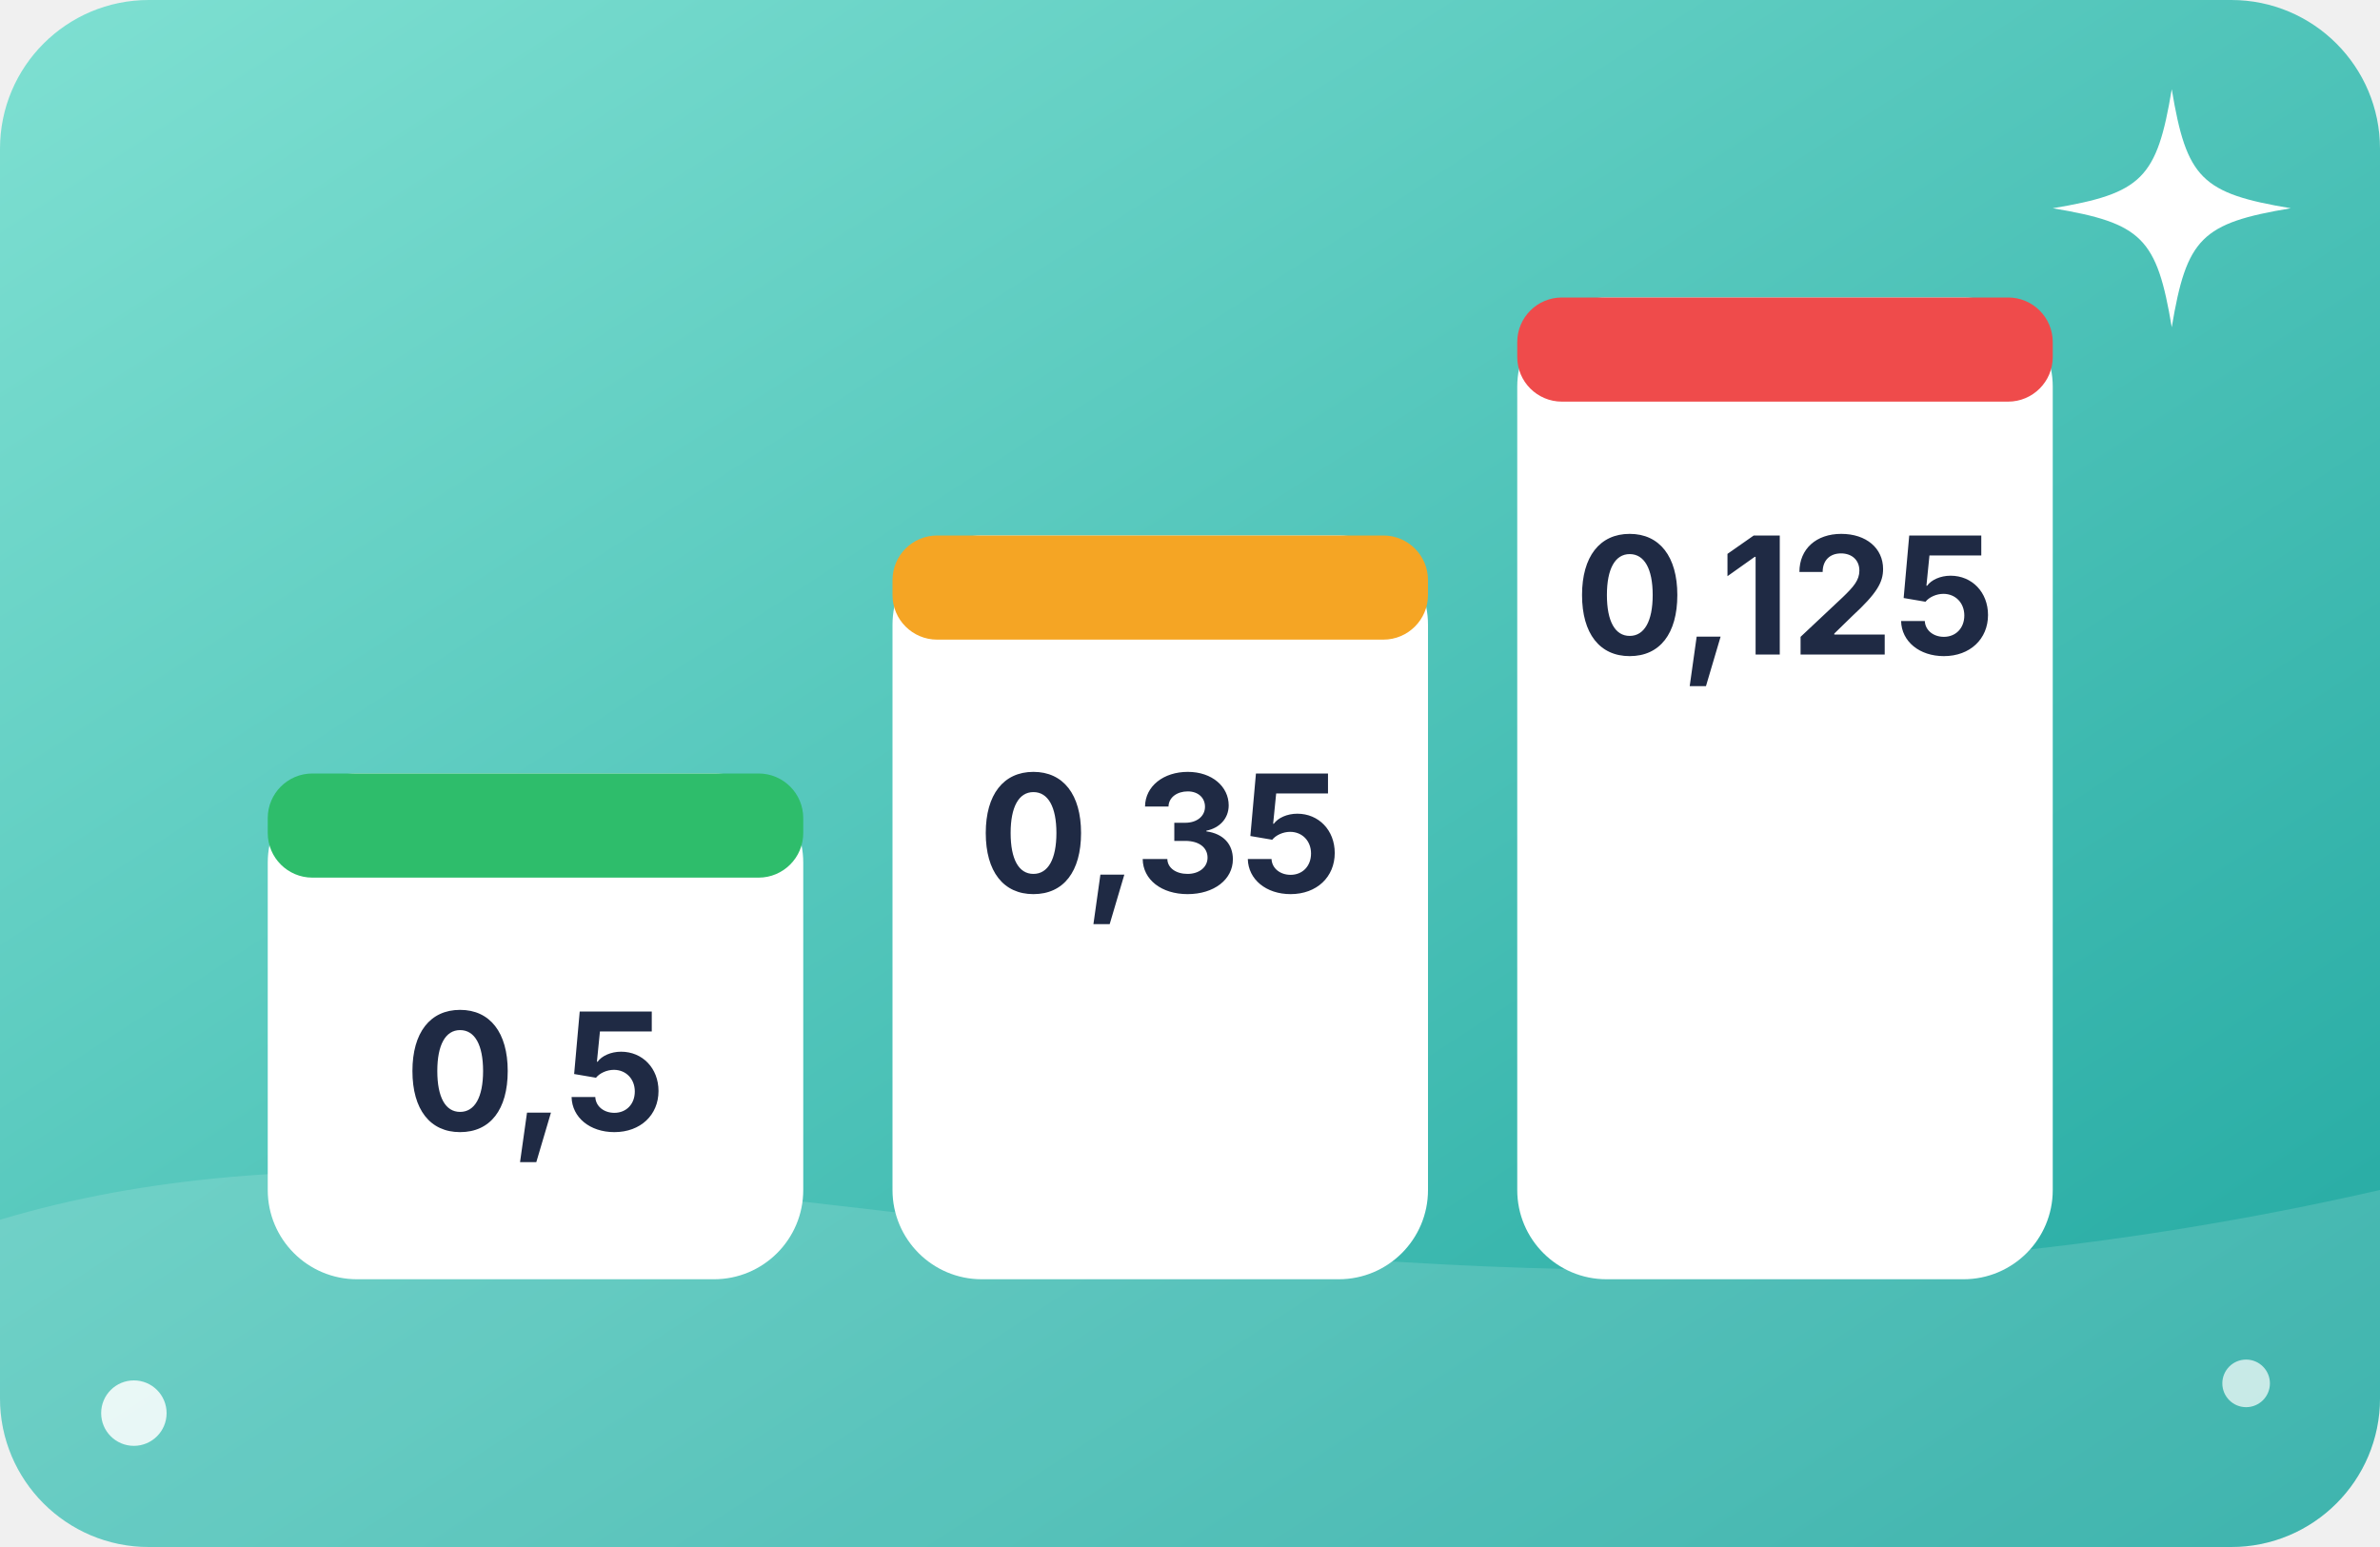
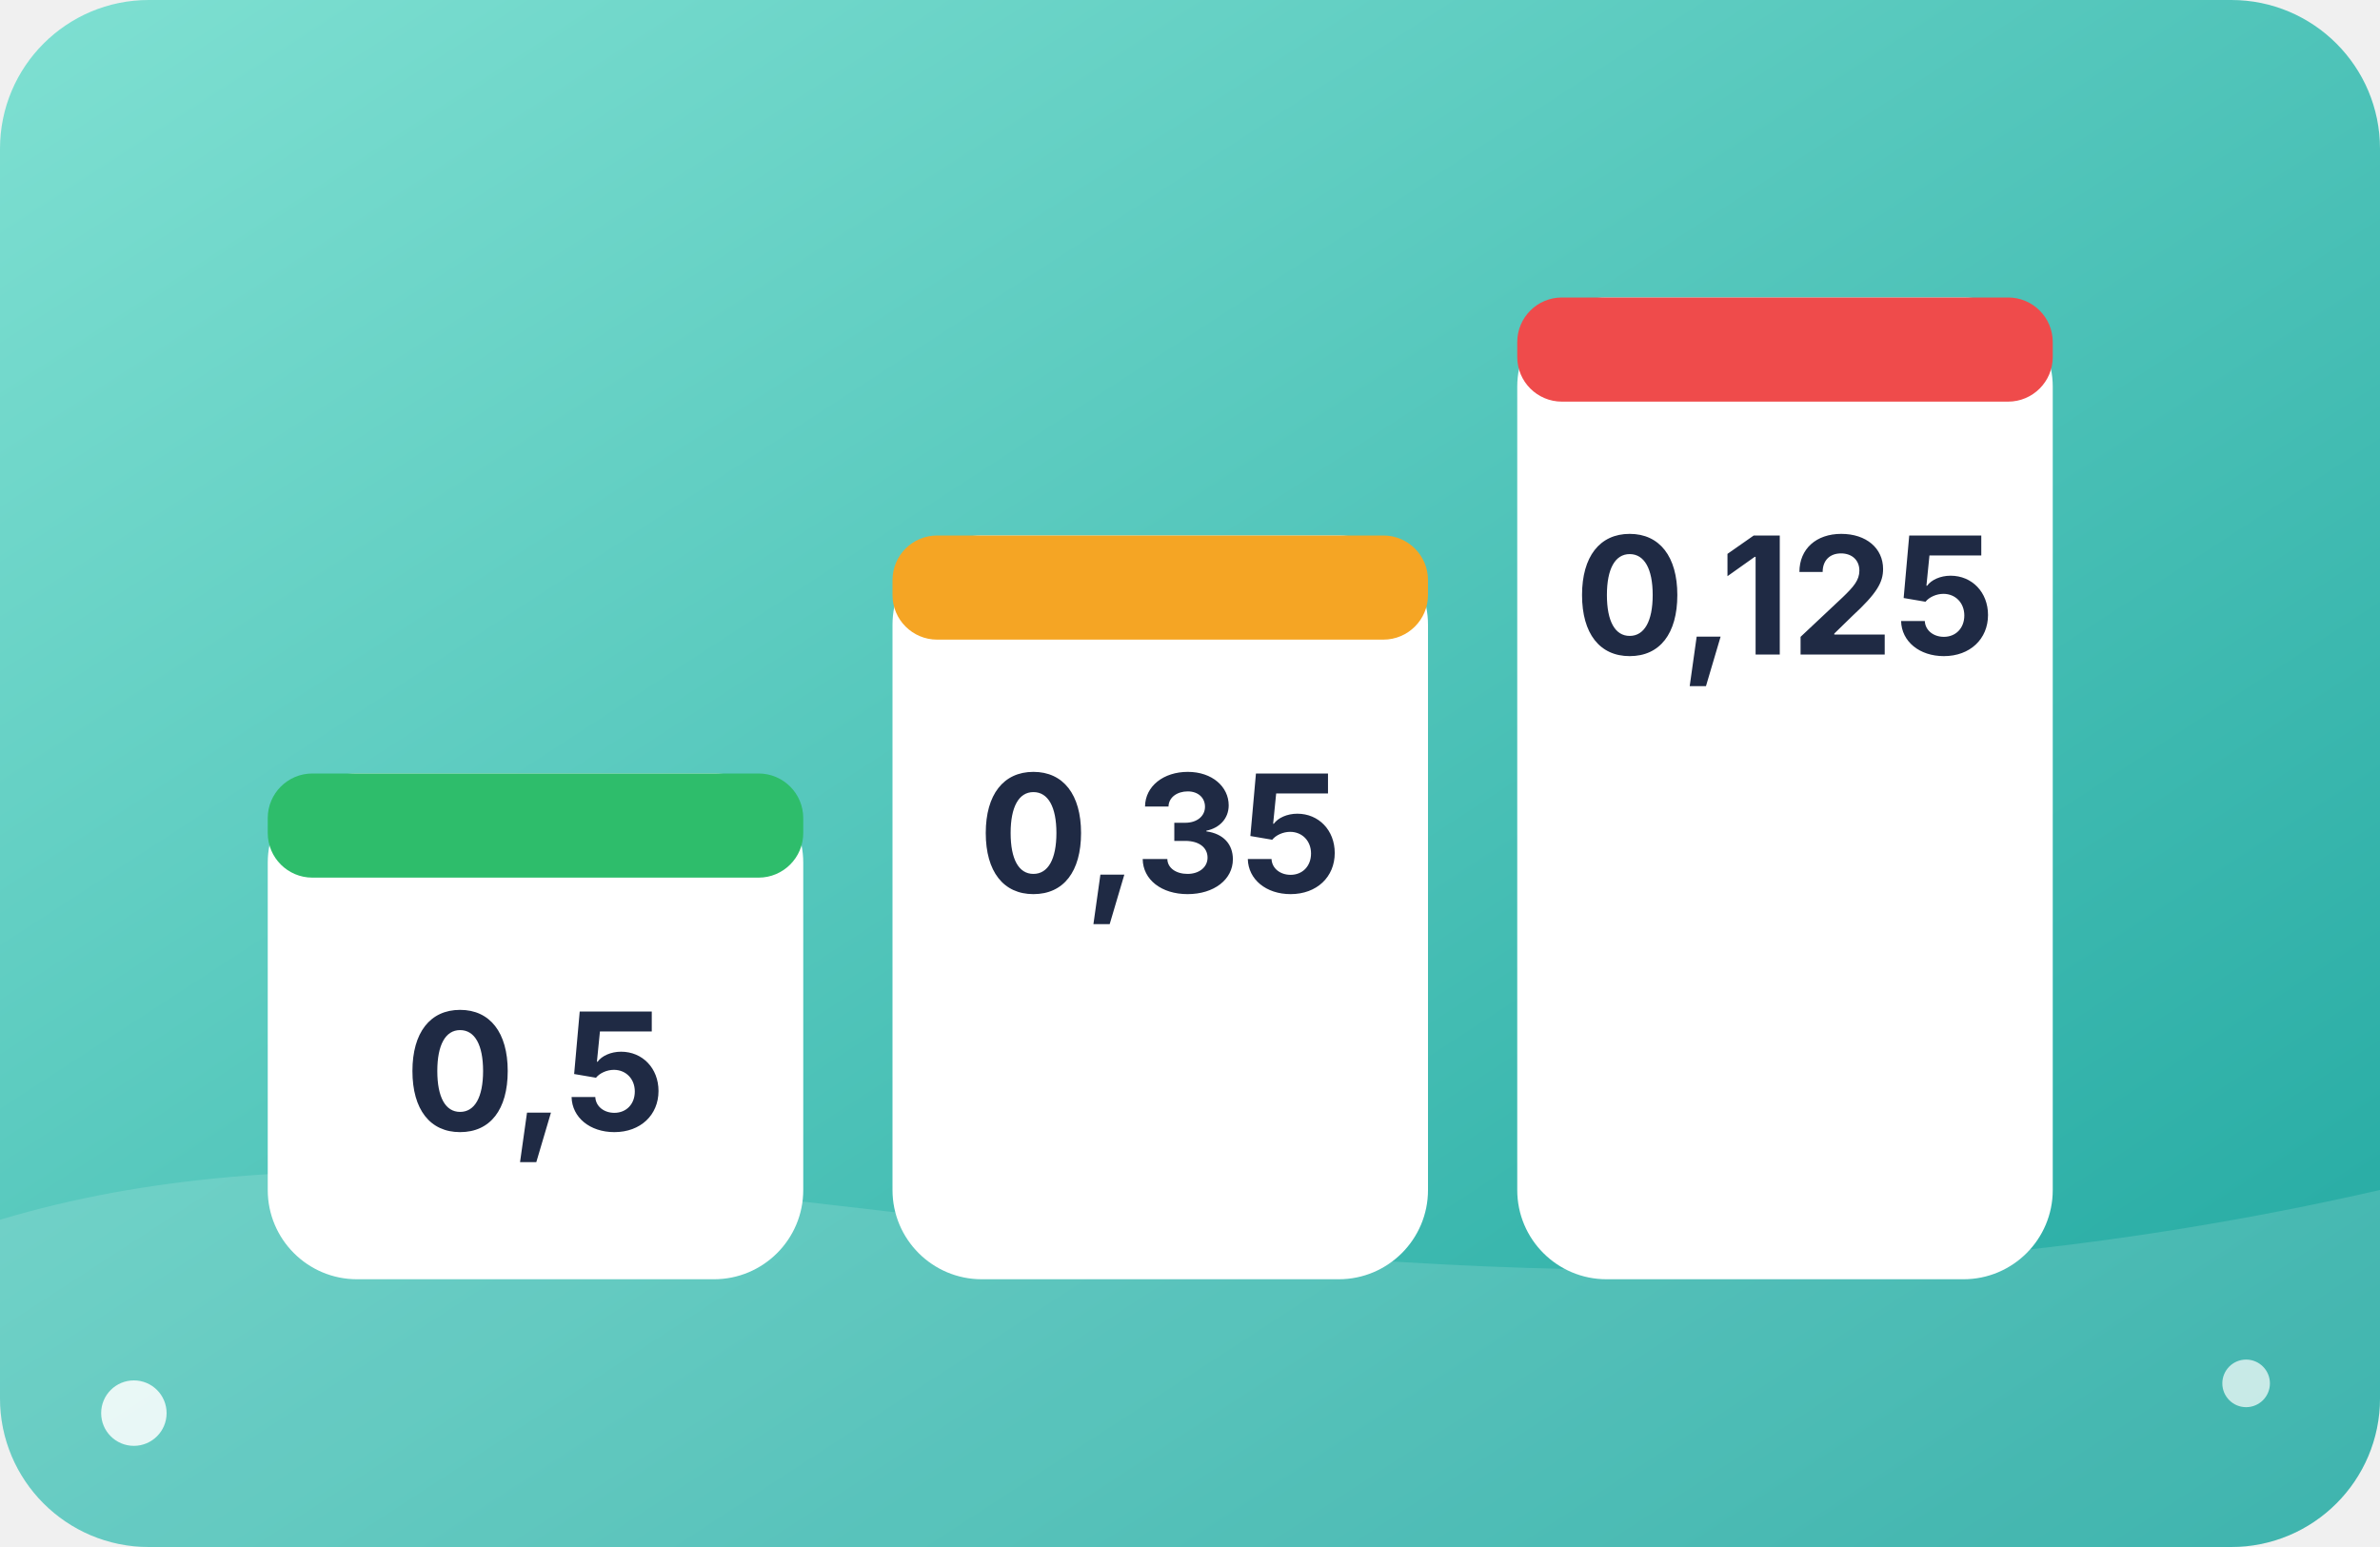
<svg xmlns="http://www.w3.org/2000/svg" viewBox="0 0 160 104" role="img" aria-label="Жеңил, Орто, Оор">
  <defs>
    <linearGradient id="lvg" x1="0" y1="0" x2="1" y2="1">
      <stop offset="0" stop-color="#7FE0D2" />
      <stop offset="1" stop-color="#1FA7A0" />
    </linearGradient>
    <clipPath id="lvc">
      <rect width="160" height="104" rx="10" />
    </clipPath>
  </defs>
  <g clip-path="url(#lvc)">
    <rect width="160" height="104" fill="url(#lvg)" />
    <path d="M0 82C40 70 90 96 160 80V104H0Z" fill="#fff" opacity=".14" />
  </g>
  <circle cx="9" cy="95" r="2.2" fill="#fff" opacity=".85" />
  <circle cx="151" cy="93" r="1.6" fill="#fff" opacity=".7" />
-   <g transform="translate(146 14)">
-     <path d="M0-8C1-2 2-1 8 0 2 1 1 2 0 8-1 2-2 1-8 0-2-1-1-2 0-8Z" fill="#fff" />
-   </g>
  <rect x="18" y="52" width="36" height="34" rx="6" fill="#fff" />
  <rect x="18" y="52" width="36" height="7" rx="3" fill="#2EBD6B" />
  <text x="36" y="76" font-family="Inter,system-ui,sans-serif" font-weight="700" text-anchor="middle" font-size="11" fill="#1F2A44">0,5</text>
  <rect x="60" y="36" width="36" height="50" rx="6" fill="#fff" />
  <rect x="60" y="36" width="36" height="7" rx="3" fill="#F5A524" />
  <text x="78" y="60" font-family="Inter,system-ui,sans-serif" font-weight="700" text-anchor="middle" font-size="11" fill="#1F2A44">0,35</text>
  <rect x="102" y="20" width="36" height="66" rx="6" fill="#fff" />
  <rect x="102" y="20" width="36" height="7" rx="3" fill="#EF4B4B" />
  <text x="120" y="44" font-family="Inter,system-ui,sans-serif" font-weight="700" text-anchor="middle" font-size="11" fill="#1F2A44">0,125</text>
</svg>
